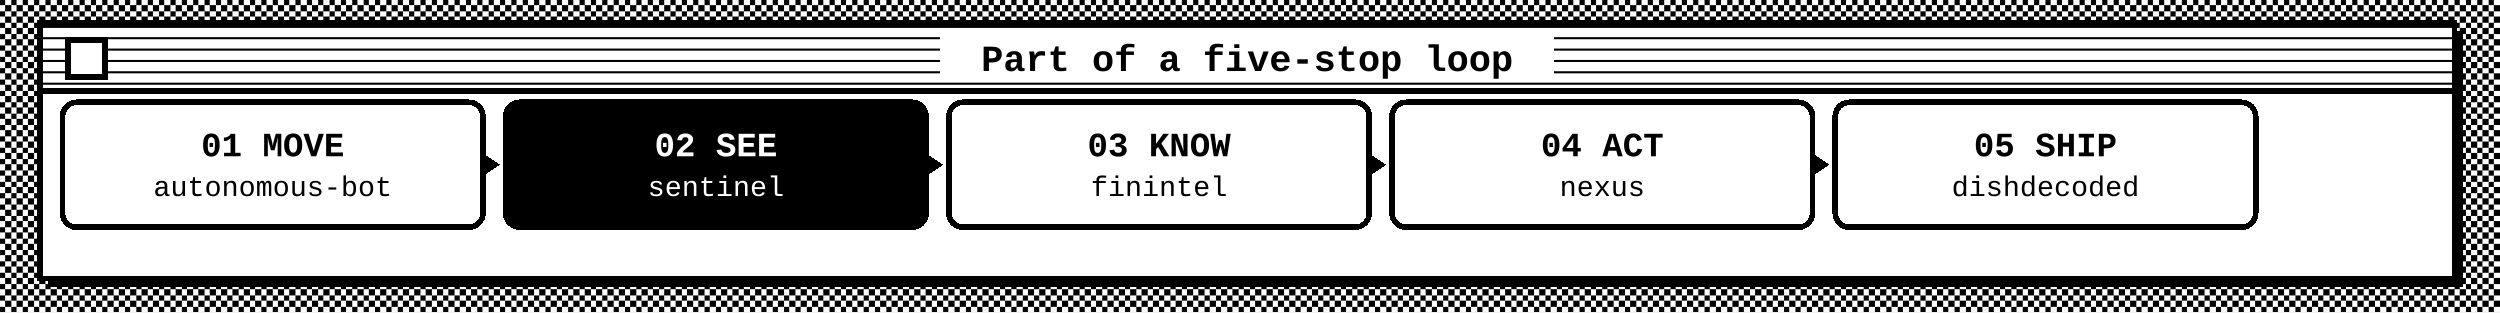
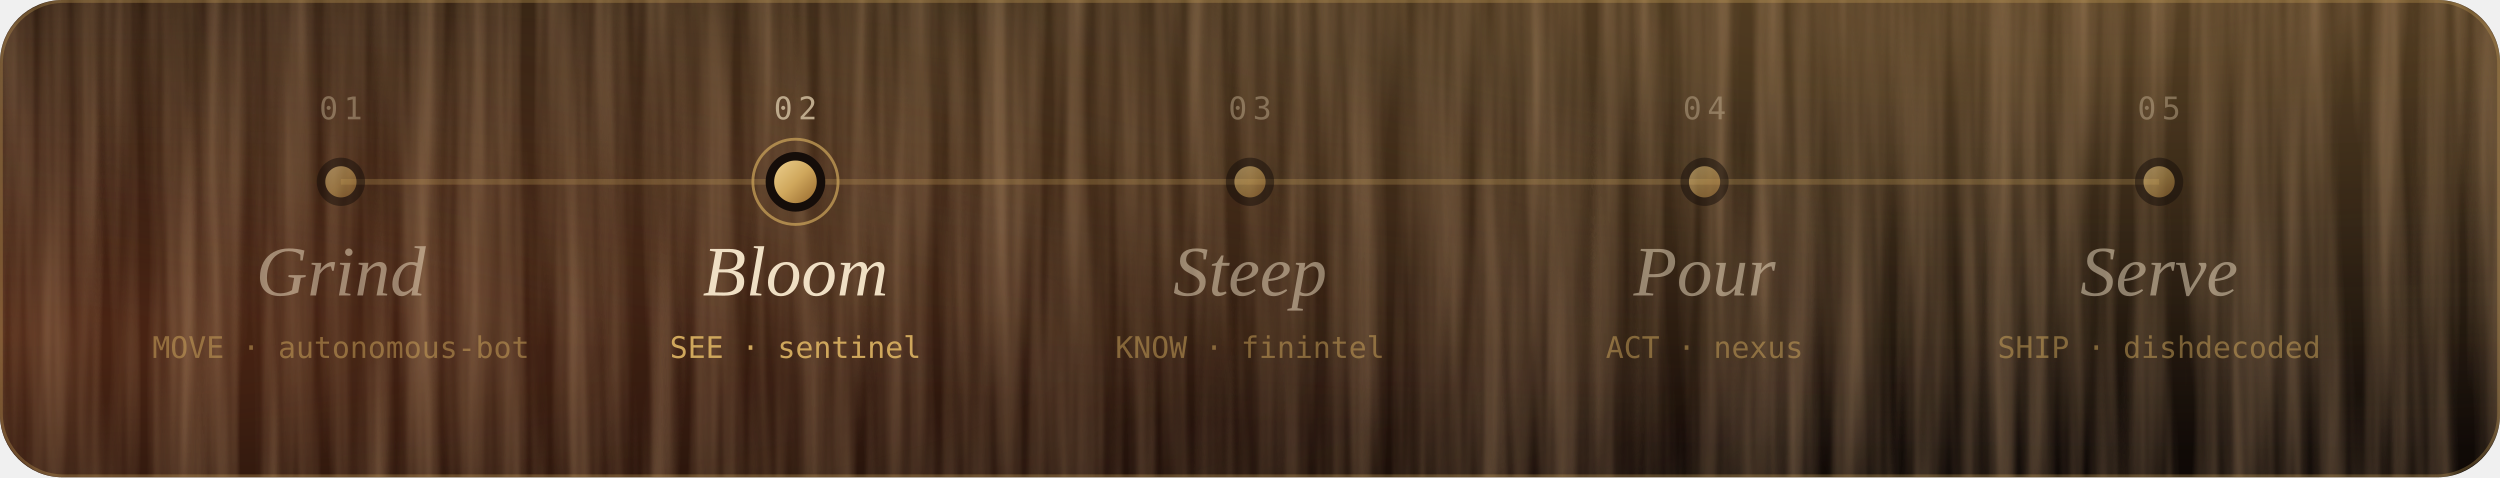
- <svg xmlns="http://www.w3.org/2000/svg" viewBox="0 0 880 110" width="100%" role="img" aria-label="sentinel is one stop in a loop: move, see, know, act, ship" shape-rendering="crispEdges" font-family="Geneva, Monaco, 'Courier New', Courier, monospace">
+ <svg xmlns="http://www.w3.org/2000/svg" viewBox="0 0 880 168" width="100%" role="img" aria-label="sentinel is one pour in a five-stage loop: move, see, know, act, ship">
  <defs>
-     <pattern id="dither" width="4" height="4" patternUnits="userSpaceOnUse">
-       <rect width="4" height="4" fill="#fff" />
-       <rect width="2" height="2" fill="#000" />
-       <rect x="2" y="2" width="2" height="2" fill="#000" />
-     </pattern>
-     <pattern id="light" width="4" height="4" patternUnits="userSpaceOnUse">
-       <rect width="4" height="4" fill="#fff" />
-       <rect width="1" height="1" fill="#000" />
-       <rect x="2" y="2" width="1" height="1" fill="#000" />
-     </pattern>
-     <pattern id="stripes" width="4" height="4" patternUnits="userSpaceOnUse">
-       <rect width="4" height="4" fill="#fff" />
-       <rect y="1" width="4" height="1" fill="#000" />
-     </pattern>
-     <pattern id="gray" width="2" height="2" patternUnits="userSpaceOnUse">
-       <rect width="2" height="2" fill="#fff" />
-       <rect width="1" height="1" fill="#000" />
-     </pattern>
+     <linearGradient id="wall" x1="0" y1="0" x2="0" y2="1">
+       <stop offset="0" stop-color="#24150c" />
+       <stop offset=".6" stop-color="#170e09" />
+       <stop offset="1" stop-color="#0f0906" />
+     </linearGradient>
+     <radialGradient id="lamp" cx=".84" cy="0" r=".95">
+       <stop offset="0" stop-color="#cfa75c" stop-opacity=".30" />
+       <stop offset="1" stop-color="#cfa75c" stop-opacity="0" />
+     </radialGradient>
+     <radialGradient id="ember" cx="0" cy=".7" r=".8">
+       <stop offset="0" stop-color="#7a3a1e" stop-opacity=".55" />
+       <stop offset="1" stop-color="#7a3a1e" stop-opacity="0" />
+     </radialGradient>
+     <linearGradient id="glass" x1="0" y1="0" x2="1" y2="1">
+       <stop offset="0" stop-color="#efdfc4" stop-opacity=".13" />
+       <stop offset="1" stop-color="#efdfc4" stop-opacity=".03" />
+     </linearGradient>
+     <linearGradient id="green" x1="0" y1="0" x2="1" y2="1">
+       <stop offset="0" stop-color="#1d4435" stop-opacity=".85" />
+       <stop offset="1" stop-color="#efdfc4" stop-opacity=".04" />
+     </linearGradient>
+     <linearGradient id="brass" x1="0" y1="0" x2="1" y2="1">
+       <stop offset="0" stop-color="#f3d898" />
+       <stop offset=".5" stop-color="#cfa75c" />
+       <stop offset="1" stop-color="#8a5a22" />
+     </linearGradient>
+     <linearGradient id="neo" x1="0" y1="0" x2="1" y2="1">
+       <stop offset="0" stop-color="#3a2411" />
+       <stop offset="1" stop-color="#22140b" />
+     </linearGradient>
+     <linearGradient id="fade" x1="0" y1="0" x2="1" y2="0">
+       <stop offset="0" stop-color="#cfa75c" stop-opacity=".75" />
+       <stop offset="1" stop-color="#cfa75c" stop-opacity="0" />
+     </linearGradient>
+     <filter id="grain" x="0" y="0" width="100%" height="100%">
+       <feTurbulence type="fractalNoise" baseFrequency=".11 .005" numOctaves="3" seed="7" />
+       <feColorMatrix values="0 0 0 0 .62  0 0 0 0 .38  0 0 0 0 .2  1.4 0 0 0 -.42" />
+     </filter>
+     <filter id="blur" x="-60%" y="-60%" width="220%" height="220%">
+       <feGaussianBlur stdDeviation="36" />
+     </filter>
+     <filter id="lift" x="-20%" y="-40%" width="140%" height="190%">
+       <feDropShadow dx="3" dy="4" stdDeviation="4" flood-color="#000" flood-opacity=".6" />
+       <feDropShadow dx="-2" dy="-2" stdDeviation="2.5" flood-color="#96623a" flood-opacity=".26" />
+     </filter>
+     <clipPath id="clip">
+       <rect width="880" height="168" rx="22" />
+     </clipPath>
  </defs>
-   <rect width="880" height="110" fill="url(#dither)" />
-   <rect x="17" y="11" width="850" height="90" fill="#000" />
-   <rect x="14" y="8" width="850" height="90" fill="#fff" stroke="#000" stroke-width="2" />
-   <rect x="15" y="9" width="848" height="22" fill="url(#stripes)" />
-   <line x1="14" y1="32" x2="864" y2="32" stroke="#000" stroke-width="2" />
-   <rect x="24" y="14" width="13" height="13" fill="#fff" stroke="#000" stroke-width="2" />
-   <rect x="331.0" y="11" width="216" height="18" fill="#fff" />
-   <text x="439.0" y="25" font-size="13" font-weight="bold" text-anchor="middle" fill="#000">Part of a five-stop loop</text>
-   <rect x="22.0" y="36" width="148.0" height="44" rx="5" fill="#fff" stroke="#000" stroke-width="2" />
-   <text x="96.0" y="55.0" font-size="12" font-weight="bold" text-anchor="middle" fill="#000">01 MOVE</text>
-   <text x="96.0" y="69.0" font-size="10" text-anchor="middle" fill="#000">autonomous-bot</text>
-   <path d="M170.0 54.0 l6 4 l-6 4z" fill="#000" />
-   <rect x="178.0" y="36" width="148.0" height="44" rx="5" fill="#000" stroke="#000" stroke-width="2" />
-   <text x="252.0" y="55.0" font-size="12" font-weight="bold" text-anchor="middle" fill="#fff">02 SEE</text>
-   <text x="252.0" y="69.0" font-size="10" text-anchor="middle" fill="#fff">sentinel</text>
-   <path d="M326.0 54.0 l6 4 l-6 4z" fill="#000" />
-   <rect x="334.0" y="36" width="148.0" height="44" rx="5" fill="#fff" stroke="#000" stroke-width="2" />
-   <text x="408.0" y="55.0" font-size="12" font-weight="bold" text-anchor="middle" fill="#000">03 KNOW</text>
-   <text x="408.0" y="69.0" font-size="10" text-anchor="middle" fill="#000">finintel</text>
-   <path d="M482.0 54.0 l6 4 l-6 4z" fill="#000" />
-   <rect x="490.0" y="36" width="148.0" height="44" rx="5" fill="#fff" stroke="#000" stroke-width="2" />
-   <text x="564.0" y="55.0" font-size="12" font-weight="bold" text-anchor="middle" fill="#000">04 ACT</text>
-   <text x="564.0" y="69.0" font-size="10" text-anchor="middle" fill="#000">nexus</text>
-   <path d="M638.0 54.0 l6 4 l-6 4z" fill="#000" />
-   <rect x="646.0" y="36" width="148.0" height="44" rx="5" fill="#fff" stroke="#000" stroke-width="2" />
-   <text x="720.0" y="55.0" font-size="12" font-weight="bold" text-anchor="middle" fill="#000">05 SHIP</text>
-   <text x="720.0" y="69.0" font-size="10" text-anchor="middle" fill="#000">dishdecoded</text>
+   <g clip-path="url(#clip)">
+     <rect width="880" height="168" fill="url(#wall)" />
+     <rect width="880" height="168" fill="url(#ember)" />
+     <rect width="880" height="168" fill="url(#lamp)" />
+     <rect width="880" height="168" filter="url(#grain)" opacity=".5" />
+   </g>
+   <rect x=".5" y=".5" width="879" height="167" rx="22" fill="none" stroke="#cfa75c" stroke-opacity=".3" />
+   <path d="M120.0 64H760.0" stroke="#cfa75c" stroke-opacity=".25" stroke-width="2" />
+   <path d="M120.0 64H760.0" stroke="url(#brass)" stroke-width="2.5" stroke-linecap="round" stroke-dasharray="60 640.0">
+     <animate attributeName="stroke-dashoffset" values="60;-640.0" dur="5s" repeatCount="indefinite" />
+   </path>
+   <circle cx="120.0" cy="64" r="7" fill="url(#brass)" stroke="#150d09" stroke-width="3" opacity=".5" />
+   <text x="120.0" y="42" font-family="'SF Mono',Menlo,Consolas,'DejaVu Sans Mono',monospace" font-size="11" fill="#bda98b" text-anchor="middle" letter-spacing="2" opacity=".5">01</text>
+   <text x="120.0" y="104" font-family="'Bodoni 72','Bodoni MT',Didot,'Playfair Display',Georgia,'Times New Roman',serif" font-size="25" fill="#efdfc4" font-style="italic" text-anchor="middle" opacity=".5">Grind</text>
+   <text x="120.0" y="126" font-family="'SF Mono',Menlo,Consolas,'DejaVu Sans Mono',monospace" font-size="10.5" fill="#cfa75c" text-anchor="middle" opacity=".5">MOVE · autonomous-bot</text>
+   <circle cx="280.0" cy="64" r="15" fill="none" stroke="#cfa75c" stroke-opacity=".7">
+     <animate attributeName="r" values="12;19;12" dur="2.6s" repeatCount="indefinite" />
+     <animate attributeName="stroke-opacity" values=".8;0;.8" dur="2.6s" repeatCount="indefinite" />
+   </circle>
+   <circle cx="280.0" cy="64" r="9" fill="url(#brass)" stroke="#150d09" stroke-width="3" opacity="1" />
+   <text x="280.0" y="42" font-family="'SF Mono',Menlo,Consolas,'DejaVu Sans Mono',monospace" font-size="11" fill="#bda98b" text-anchor="middle" letter-spacing="2" opacity="1">02</text>
+   <text x="280.0" y="104" font-family="'Bodoni 72','Bodoni MT',Didot,'Playfair Display',Georgia,'Times New Roman',serif" font-size="25" fill="#efdfc4" font-style="italic" text-anchor="middle" opacity="1">Bloom</text>
+   <text x="280.0" y="126" font-family="'SF Mono',Menlo,Consolas,'DejaVu Sans Mono',monospace" font-size="10.5" fill="#cfa75c" text-anchor="middle" opacity="1">SEE · sentinel</text>
+   <circle cx="440.0" cy="64" r="7" fill="url(#brass)" stroke="#150d09" stroke-width="3" opacity=".5" />
+   <text x="440.0" y="42" font-family="'SF Mono',Menlo,Consolas,'DejaVu Sans Mono',monospace" font-size="11" fill="#bda98b" text-anchor="middle" letter-spacing="2" opacity=".5">03</text>
+   <text x="440.0" y="104" font-family="'Bodoni 72','Bodoni MT',Didot,'Playfair Display',Georgia,'Times New Roman',serif" font-size="25" fill="#efdfc4" font-style="italic" text-anchor="middle" opacity=".5">Steep</text>
+   <text x="440.0" y="126" font-family="'SF Mono',Menlo,Consolas,'DejaVu Sans Mono',monospace" font-size="10.5" fill="#cfa75c" text-anchor="middle" opacity=".5">KNOW · finintel</text>
+   <circle cx="600.0" cy="64" r="7" fill="url(#brass)" stroke="#150d09" stroke-width="3" opacity=".5" />
+   <text x="600.0" y="42" font-family="'SF Mono',Menlo,Consolas,'DejaVu Sans Mono',monospace" font-size="11" fill="#bda98b" text-anchor="middle" letter-spacing="2" opacity=".5">04</text>
+   <text x="600.0" y="104" font-family="'Bodoni 72','Bodoni MT',Didot,'Playfair Display',Georgia,'Times New Roman',serif" font-size="25" fill="#efdfc4" font-style="italic" text-anchor="middle" opacity=".5">Pour</text>
+   <text x="600.0" y="126" font-family="'SF Mono',Menlo,Consolas,'DejaVu Sans Mono',monospace" font-size="10.5" fill="#cfa75c" text-anchor="middle" opacity=".5">ACT · nexus</text>
+   <circle cx="760.0" cy="64" r="7" fill="url(#brass)" stroke="#150d09" stroke-width="3" opacity=".5" />
+   <text x="760.0" y="42" font-family="'SF Mono',Menlo,Consolas,'DejaVu Sans Mono',monospace" font-size="11" fill="#bda98b" text-anchor="middle" letter-spacing="2" opacity=".5">05</text>
+   <text x="760.0" y="104" font-family="'Bodoni 72','Bodoni MT',Didot,'Playfair Display',Georgia,'Times New Roman',serif" font-size="25" fill="#efdfc4" font-style="italic" text-anchor="middle" opacity=".5">Serve</text>
+   <text x="760.0" y="126" font-family="'SF Mono',Menlo,Consolas,'DejaVu Sans Mono',monospace" font-size="10.5" fill="#cfa75c" text-anchor="middle" opacity=".5">SHIP · dishdecoded</text>
</svg>
